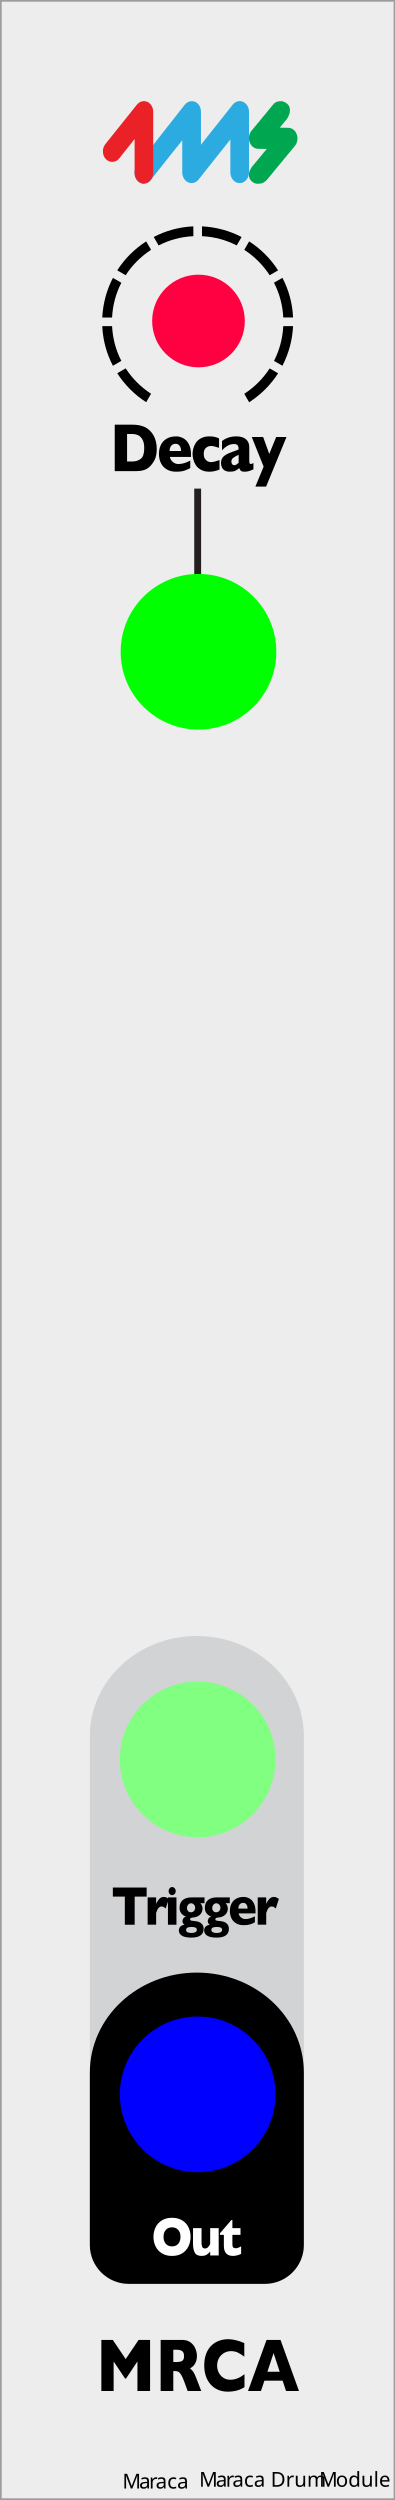
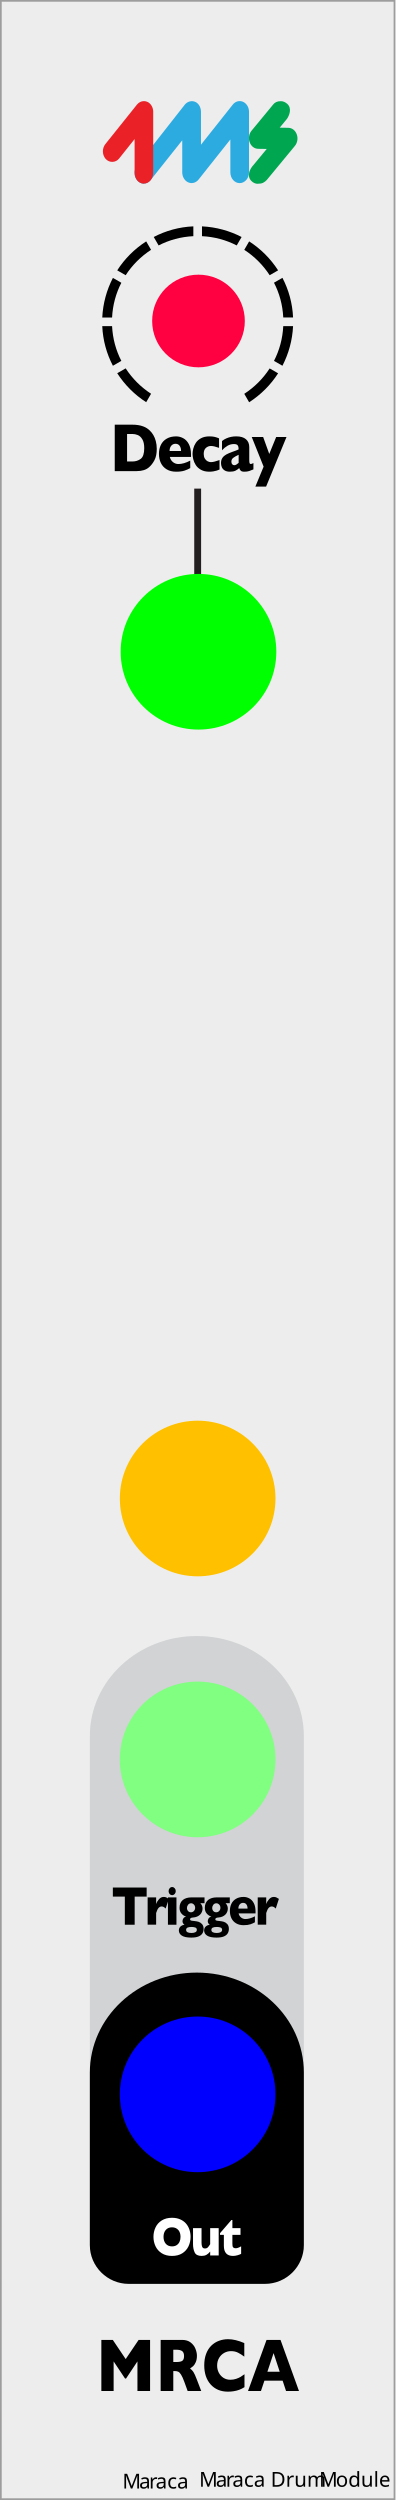
<svg xmlns="http://www.w3.org/2000/svg" width="20.32mm" height="128.5mm" viewBox="0 0 76.8 485.669" version="1.1" id="svg28">
  <defs id="defs2">
    <clipPath id="clippath">
      <rect x="14.9" y="32.98" width="27.8" height="25.62" style="fill:none" id="rect1" />
    </clipPath>
    <clipPath id="clippath-1">
      <rect x="14.9" y="32.98" width="27.8" height="25.62" style="fill:none" id="rect2" />
    </clipPath>
  </defs>
  <g id="faceplate" transform="scale(1.333341)">
    <g id="g3">
      <rect x="0.13" y="0.13" width="57.35" height="364" style="fill:#ededed" id="rect3" />
      <path d="M 57.35,0.25 V 364 H 0.25 V 0.25 h 57.1 M 57.6,0 H 0 v 364.25 h 57.6 z" style="fill:#9d9d9e" id="path3" />
    </g>
    <path d="m 44.27,252.938 c 0,-8.05 -6.98,-14.57 -15.59,-14.57 -8.61,0 -15.59,6.53 -15.59,14.57 v 54.4 c 0,0 0,0 0,0 v 19.77 c 0,3.11 2.55,5.65 5.67,5.65 H 38.6 c 3.12,0 5.67,-2.54 5.67,-5.65 v -19.77 c 0,0 0,0 0,0 v -54.39 z" style="fill:#d1d3d4" id="path4" />
    <path d="m 44.27,301.978 c 0,-8.05 -6.98,-14.57 -15.59,-14.57 -8.61,0 -15.59,6.53 -15.59,14.57 v 5.36 c 0,0 0,0 0,0 v 19.77 c 0,3.11 2.55,5.65 5.67,5.65 H 38.6 c 3.12,0 5.67,-2.54 5.67,-5.65 v -19.77 c 0,0 0,0 0,0 v -5.35 z" id="path5" />
    <path d="m 21.367,276.331 h -1.746 v 4.098 h -1.433 v -4.098 h -1.746 v -1.316 h 4.926 z m 3.228,0.336 -0.457,1.41 q -0.282,-0.305 -0.571,-0.305 -0.261,0 -0.454,0.203 -0.189,0.199 -0.364,0.742 v 1.711 h -1.238 v -3.977 h 1.238 v 0.961 q 0.117,-0.355 0.412,-0.691 0.296,-0.34 0.694,-0.34 0.21,0 0.364,0.07 0.158,0.07 0.375,0.215 z m 1.014,-1.133 q 0,0.246 -0.155,0.418 -0.155,0.172 -0.368,0.172 -0.144,0 -0.265,-0.078 -0.117,-0.078 -0.186,-0.211 -0.069,-0.137 -0.069,-0.301 0,-0.242 0.151,-0.418 0.151,-0.176 0.368,-0.176 0.213,0 0.368,0.176 0.155,0.176 0.155,0.418 z m 0.1,4.895 h -1.241 v -3.977 h 1.241 z m 4.091,-3.129 H 29.188 q 0.323,0.32 0.323,0.785 0,0.246 -0.093,0.473 -0.089,0.227 -0.268,0.402 -0.175,0.176 -0.437,0.289 -0.258,0.109 -0.591,0.133 -0.43,0.019 -0.43,0.262 0,0.094 0.055,0.137 0.055,0.043 0.172,0.066 0.12,0.019 0.402,0.047 0.32,0.031 0.595,0.109 0.275,0.078 0.512,0.328 0.237,0.25 0.237,0.715 0,0.371 -0.179,0.656 -0.175,0.285 -0.571,0.445 -0.395,0.16 -1.045,0.16 -0.935,0 -1.375,-0.285 -0.437,-0.285 -0.437,-0.762 0,-0.129 0.055,-0.297 0.058,-0.168 0.241,-0.324 0.186,-0.156 0.536,-0.211 -0.124,-0.051 -0.213,-0.195 -0.089,-0.148 -0.089,-0.309 0,-0.207 0.124,-0.41 0.127,-0.203 0.409,-0.262 -0.392,-0.117 -0.677,-0.441 -0.285,-0.324 -0.285,-0.84 0,-0.391 0.131,-0.684 0.134,-0.293 0.368,-0.477 0.234,-0.184 0.543,-0.27 0.309,-0.09 0.677,-0.09 h 1.922 z m -1.368,0.672 q 0,-0.301 -0.182,-0.48 -0.179,-0.184 -0.402,-0.184 -0.285,0 -0.45,0.219 -0.162,0.219 -0.162,0.461 0,0.168 0.069,0.312 0.072,0.145 0.199,0.234 0.131,0.086 0.309,0.086 0.268,0 0.443,-0.191 0.175,-0.191 0.175,-0.457 z m 0.247,3.199 q 0,-0.262 -0.247,-0.34 -0.244,-0.074 -0.505,-0.074 -0.43,0 -0.622,0.102 -0.189,0.105 -0.189,0.332 0,0.445 0.791,0.445 0.354,0 0.564,-0.117 0.21,-0.113 0.21,-0.348 z m 4.802,-3.871 H 32.87 q 0.323,0.32 0.323,0.785 0,0.246 -0.093,0.473 -0.089,0.227 -0.268,0.402 -0.175,0.176 -0.437,0.289 -0.258,0.109 -0.591,0.133 -0.43,0.019 -0.43,0.262 0,0.094 0.055,0.137 0.055,0.043 0.172,0.066 0.12,0.019 0.402,0.047 0.32,0.031 0.595,0.109 0.275,0.078 0.512,0.328 0.237,0.25 0.237,0.715 0,0.371 -0.179,0.656 -0.175,0.285 -0.571,0.445 -0.395,0.16 -1.045,0.16 -0.935,0 -1.375,-0.285 -0.437,-0.285 -0.437,-0.762 0,-0.129 0.055,-0.297 0.058,-0.168 0.241,-0.324 0.186,-0.156 0.536,-0.211 -0.124,-0.051 -0.213,-0.195 -0.089,-0.148 -0.089,-0.309 0,-0.207 0.124,-0.41 0.127,-0.203 0.409,-0.262 -0.392,-0.117 -0.677,-0.441 -0.285,-0.324 -0.285,-0.84 0,-0.391 0.131,-0.684 0.134,-0.293 0.368,-0.477 0.234,-0.184 0.543,-0.27 0.309,-0.09 0.677,-0.09 h 1.922 z m -1.368,0.672 q 0,-0.301 -0.182,-0.48 -0.179,-0.184 -0.402,-0.184 -0.285,0 -0.45,0.219 -0.162,0.219 -0.162,0.461 0,0.168 0.069,0.312 0.072,0.145 0.199,0.234 0.131,0.086 0.309,0.086 0.268,0 0.443,-0.191 0.175,-0.191 0.175,-0.457 z m 0.247,3.199 q 0,-0.262 -0.247,-0.34 -0.244,-0.074 -0.505,-0.074 -0.43,0 -0.622,0.102 -0.189,0.105 -0.189,0.332 0,0.445 0.791,0.445 0.354,0 0.564,-0.117 0.21,-0.113 0.21,-0.348 z m 4.871,-2.391 h -2.465 q 0.072,0.363 0.354,0.594 0.282,0.23 0.639,0.23 0.626,0 1.382,-0.398 v 0.871 q -0.272,0.16 -0.66,0.293 -0.385,0.129 -0.983,0.129 -0.646,0 -1.1,-0.273 -0.454,-0.273 -0.681,-0.742 -0.223,-0.469 -0.223,-1.062 0,-0.586 0.223,-1.047 0.227,-0.465 0.681,-0.727 0.454,-0.266 1.1,-0.266 0.426,0 0.822,0.211 0.399,0.207 0.653,0.684 0.258,0.473 0.258,1.223 z m -1.162,-0.695 q 0,-0.383 -0.168,-0.609 -0.165,-0.23 -0.478,-0.23 -0.309,0 -0.502,0.234 -0.189,0.23 -0.189,0.605 z m 4.565,-1.418 -0.457,1.41 q -0.282,-0.305 -0.571,-0.305 -0.261,0 -0.454,0.203 -0.189,0.199 -0.364,0.742 v 1.711 h -1.238 v -3.977 h 1.238 v 0.961 q 0.117,-0.355 0.412,-0.691 0.296,-0.34 0.694,-0.34 0.21,0 0.364,0.07 0.158,0.07 0.375,0.215 z" id="text5" style="font-weight:700;font-size:8px;font-family:GillSans-Bold, 'Gill Sans';letter-spacing:-0.04em;stroke-width:0.938" aria-label="Trigger" />
    <path d="m 27.766,325.907 q 0,0.758 -0.309,1.395 -0.306,0.637 -0.914,1.012 -0.608,0.375 -1.482,0.375 -0.883,0 -1.495,-0.391 -0.612,-0.391 -0.911,-1.027 -0.296,-0.637 -0.296,-1.363 0,-0.73 0.296,-1.363 0.296,-0.637 0.907,-1.023 0.615,-0.391 1.499,-0.391 0.66,0 1.176,0.223 0.519,0.223 0.853,0.605 0.333,0.379 0.505,0.887 0.172,0.504 0.172,1.062 z m -1.464,0 q 0,-0.305 -0.079,-0.555 -0.079,-0.254 -0.241,-0.438 -0.158,-0.188 -0.388,-0.289 -0.23,-0.105 -0.533,-0.105 -0.578,0 -0.907,0.383 -0.33,0.383 -0.33,1.004 0,0.621 0.33,1.008 0.333,0.383 0.907,0.383 0.395,0 0.674,-0.176 0.278,-0.18 0.423,-0.492 0.144,-0.316 0.144,-0.723 z m 5.562,2.711 h -1.241 v -0.566 q -0.261,0.32 -0.55,0.48 -0.285,0.156 -0.688,0.156 -0.794,0 -1.028,-0.523 -0.234,-0.527 -0.234,-1.188 v -2.336 h 1.241 v 2.148 q 0,0.324 0.093,0.57 0.096,0.242 0.412,0.242 0.272,0 0.43,-0.176 0.158,-0.176 0.323,-0.449 v -2.336 h 1.241 z m 3.269,-0.23 q -0.193,0.105 -0.533,0.203 -0.337,0.098 -0.646,0.098 -1.337,0 -1.337,-1.484 v -1.586 h -0.56 v -0.246 l 1.66,-1.922 h 0.141 v 1.191 h 1.183 v 0.977 h -1.183 v 1.273 q 0,0.223 0.024,0.359 0.024,0.137 0.134,0.23 0.113,0.09 0.34,0.09 0.296,0 0.777,-0.281 z" id="text6" style="font-weight:700;font-size:8px;font-family:GillSans-Bold, 'Gill Sans';letter-spacing:-0.04em;fill:#ffffff;stroke-width:0.938" aria-label="Out" />
    <g id="pips_-_fewest" data-name="pips - fewest">
      <g clip-path="url(#clippath)" id="g16">
        <g clip-path="url(#clippath-1)" id="g15">
          <path d="m 34.49,35.76 0.71,-1.23 c -1.74,-0.9 -3.7,-1.45 -5.77,-1.55 v 1.43 c 1.81,0.09 3.53,0.56 5.06,1.35" id="path6" />
          <path d="m 39.29,40.1 1.23,-0.71 C 39.43,37.7 37.99,36.25 36.3,35.17 l -0.71,1.23 c 1.48,0.96 2.74,2.22 3.7,3.7" id="path7" />
          <path d="M 22.01,36.4 21.3,35.17 c -1.69,1.09 -3.14,2.53 -4.22,4.22 l 1.23,0.71 c 0.96,-1.48 2.22,-2.74 3.7,-3.7" id="path8" />
          <path d="m 41.27,46.25 h 1.43 c -0.09,-2.07 -0.64,-4.03 -1.55,-5.77 l -1.23,0.71 c 0.79,1.53 1.26,3.24 1.35,5.06" id="path9" />
          <path d="m 28.17,34.41 v -1.43 c -2.07,0.09 -4.03,0.64 -5.77,1.55 l 0.71,1.23 c 1.53,-0.79 3.24,-1.26 5.06,-1.35" id="path10" />
          <path d="m 18.31,53.67 -1.23,0.71 c 1.09,1.69 2.53,3.14 4.22,4.22 l 0.71,-1.23 c -1.48,-0.96 -2.74,-2.22 -3.7,-3.7" id="path11" />
          <path d="m 35.59,57.38 0.71,1.23 c 1.69,-1.09 3.14,-2.53 4.22,-4.22 l -1.23,-0.71 c -0.96,1.48 -2.22,2.74 -3.7,3.7" id="path12" />
          <path d="m 41.27,47.52 c -0.09,1.81 -0.56,3.53 -1.35,5.06 l 1.23,0.71 c 0.9,-1.74 1.45,-3.7 1.55,-5.77 z" id="path13" />
          <path d="M 16.33,47.52 H 14.9 c 0.09,2.07 0.64,4.03 1.55,5.77 l 1.23,-0.71 c -0.79,-1.53 -1.26,-3.24 -1.35,-5.06" id="path14" />
          <path d="m 17.68,41.2 -1.23,-0.71 c -0.9,1.74 -1.45,3.7 -1.55,5.77 h 1.43 c 0.09,-1.81 0.56,-3.53 1.35,-5.06" id="path15" />
        </g>
      </g>
    </g>
    <path d="m 7.808,-3.262 q 0,1.04 -0.381,1.67 Q 7.051,-0.962 6.538,-0.571 5.811,0 4.502,0 H 0.85 V -6.768 H 3.662 q 0.635,0 1.084,0.068 0.454,0.063 0.815,0.186 0.361,0.117 0.615,0.269 0.254,0.146 0.454,0.317 0.347,0.283 0.605,0.669 0.264,0.386 0.415,0.894 0.156,0.508 0.156,1.104 z m -2.075,-0.088 q 0,-0.825 -0.317,-1.284 -0.312,-0.464 -0.757,-0.62 -0.439,-0.156 -0.898,-0.156 H 2.891 v 4.009 h 0.869 q 0.801,0 1.387,-0.381 0.586,-0.381 0.586,-1.567 z m 7.745,1.289 H 9.976 q 0.103,0.454 0.503,0.742 0.4,0.288 0.908,0.288 0.889,0 1.963,-0.498 v 1.089 q -0.386,0.2 -0.938,0.366 -0.547,0.161 -1.396,0.161 -0.918,0 -1.563,-0.342 Q 8.809,-0.596 8.487,-1.182 8.169,-1.768 8.169,-2.51 q 0,-0.732 0.317,-1.309 0.322,-0.581 0.967,-0.908 0.645,-0.332 1.563,-0.332 0.605,0 1.167,0.264 0.566,0.259 0.928,0.854 0.366,0.591 0.366,1.528 z m -1.65,-0.869 q 0,-0.479 -0.239,-0.762 -0.234,-0.288 -0.679,-0.288 -0.439,0 -0.713,0.293 -0.269,0.288 -0.269,0.757 z m 6.372,2.7 q -0.22,0.083 -0.464,0.156 -0.244,0.068 -0.552,0.112 -0.303,0.049 -0.664,0.049 -0.815,0 -1.382,-0.273 Q 14.576,-0.464 14.268,-0.879 13.966,-1.299 13.848,-1.733 13.731,-2.168 13.731,-2.5 q 0,-0.332 0.117,-0.767 0.122,-0.435 0.42,-0.84 0.298,-0.405 0.859,-0.679 0.566,-0.273 1.392,-0.273 0.552,0 0.898,0.078 0.347,0.078 0.703,0.21 v 1.382 q -0.859,-0.273 -1.343,-0.273 -0.469,0 -0.835,0.283 -0.361,0.283 -0.361,0.879 0,0.396 0.181,0.669 0.181,0.269 0.459,0.396 0.278,0.127 0.557,0.127 0.264,0 0.601,-0.078 0.337,-0.078 0.82,-0.225 z m 5.611,-0.02 q -0.386,0.151 -0.713,0.244 -0.327,0.093 -0.786,0.093 -0.435,0 -0.605,-0.151 -0.171,-0.156 -0.244,-0.376 -0.283,0.229 -0.63,0.381 -0.347,0.146 -0.908,0.146 -0.542,0 -0.879,-0.186 -0.332,-0.19 -0.469,-0.474 -0.132,-0.288 -0.132,-0.591 0,-0.459 0.229,-0.757 0.234,-0.303 0.625,-0.493 0.391,-0.19 1.035,-0.396 0.366,-0.117 0.552,-0.176 0.19,-0.063 0.283,-0.098 0.093,-0.034 0.195,-0.088 0,-0.361 -0.146,-0.566 -0.146,-0.205 -0.635,-0.205 -0.576,0 -1.069,0.254 -0.493,0.254 -0.903,0.654 v -1.348 q 0.327,-0.234 0.708,-0.381 0.381,-0.151 0.796,-0.225 0.415,-0.073 0.84,-0.073 1.079,0 1.621,0.42 0.547,0.415 0.547,1.147 v 1.919 q 0,0.273 0.049,0.41 0.054,0.132 0.19,0.132 0.166,0 0.449,-0.142 z M 21.363,-1.201 v -1.177 q -0.625,0.254 -0.913,0.459 -0.288,0.2 -0.288,0.547 0,0.249 0.142,0.381 0.146,0.132 0.337,0.132 0.181,0 0.356,-0.098 0.181,-0.103 0.366,-0.244 z m 7.925,-3.77 -3.379,7.231 h -1.777 l 1.367,-2.91 -1.968,-4.321 h 1.89 L 26.432,-2.5 27.58,-4.971 Z" id="text16" style="font-weight:700;font-size:10px;font-family:GillSans-Bold, 'Gill Sans';letter-spacing:-0.04em" transform="matrix(0.88,0,0,1,15.97,68.64)" aria-label="Decay" />
    <path d="m 21.866,348.368 h -1.841 v -4.313 l -1.66,2.498 h -0.145 l -1.665,-2.498 v 4.313 h -1.788 v -7.444 h 1.669 l 1.876,2.793 1.885,-2.793 h 1.669 z m 7.452,0 h -1.978 l -0.48,-1.321 q -0.264,-0.725 -0.476,-1.058 -0.211,-0.338 -0.414,-0.43 -0.198,-0.097 -0.515,-0.097 h -0.207 v 2.906 h -1.841 v -7.444 h 3.131 q 0.758,0 1.242,0.376 0.484,0.376 0.696,0.913 0.216,0.537 0.216,1.021 0,0.564 -0.181,0.956 -0.176,0.387 -0.374,0.564 -0.198,0.177 -0.445,0.338 0.295,0.209 0.484,0.5 0.194,0.285 0.524,1.16 z m -2.502,-5.092 q 0,-0.516 -0.277,-0.72 -0.277,-0.204 -0.903,-0.204 h -0.388 v 1.794 h 0.396 q 0.674,0 0.92,-0.177 0.251,-0.183 0.251,-0.693 z m 8.804,4.533 q -0.379,0.242 -0.775,0.387 -0.396,0.145 -0.802,0.204 -0.401,0.065 -0.832,0.065 -0.797,0 -1.431,-0.269 -0.63,-0.269 -1.097,-0.79 -0.462,-0.526 -0.696,-1.225 -0.229,-0.704 -0.229,-1.542 0,-0.961 0.273,-1.681 0.273,-0.725 0.762,-1.203 0.493,-0.478 1.119,-0.704 0.63,-0.231 1.326,-0.231 1.039,0 2.356,0.564 v 1.977 q -0.454,-0.344 -0.898,-0.569 -0.44,-0.231 -1.039,-0.231 -0.533,0 -0.995,0.258 -0.462,0.258 -0.744,0.736 -0.282,0.478 -0.282,1.117 0,0.564 0.247,1.037 0.247,0.467 0.683,0.747 0.44,0.274 0.991,0.274 0.445,0 0.841,-0.129 0.396,-0.134 0.665,-0.295 0.273,-0.161 0.559,-0.381 z m 7.941,0.559 h -1.885 l -0.498,-1.509 h -2.651 l -0.506,1.509 h -1.885 l 2.7,-7.444 h 2.035 z m -2.806,-2.804 -0.894,-2.718 -0.903,2.718 z" id="text17" style="font-weight:700;font-size:11px;font-family:GillSans-Bold, 'Gill Sans';stroke-width:0.906" aria-label="MRCA" />
    <line x1="28.8" y1="71.19" x2="28.8" y2="92.19" style="fill:#ffffff;stroke:#231f20;stroke-miterlimit:10" id="line17" />
    <g id="g19" transform="translate(0.3621544,8.691705)">
      <path d="m 20.6,18.07 c -0.37,0 -0.71,-0.17 -0.97,-0.47 -0.51,-0.6 -0.52,-1.54 -0.04,-2.16 l 6.97,-8.88 c 0.38,-0.48 1.05,-0.65 1.57,-0.39 0.5,0.25 0.79,0.82 0.79,1.45 v 4.77 l 4.64,-5.85 c 0.38,-0.48 1.01,-0.64 1.53,-0.38 0.5,0.25 0.83,0.81 0.83,1.44 v 8.82 c 0,0.86 -0.61,1.57 -1.36,1.57 -0.75,0 -1.36,-0.7 -1.36,-1.57 v -4.79 l -4.64,5.85 c -0.38,0.48 -1.01,0.64 -1.54,0.38 -0.5,-0.24 -0.83,-0.81 -0.83,-1.44 v -4.67 l -4.61,5.8 c -0.26,0.32 -0.62,0.51 -1,0.51 v 0 z" style="fill:#2cabe1" id="path17" />
      <path d="m 20.6,18.07 c -0.75,0 -1.35,-0.7 -1.35,-1.57 v -4.93 l -2.26,2.84 c -0.5,0.63 -1.44,0.65 -1.97,0.04 -0.51,-0.6 -0.52,-1.53 -0.03,-2.15 L 19.6,6.54 c 0.26,-0.32 0.63,-0.5 1,-0.5 0.18,0 0.37,0.04 0.54,0.12 0.5,0.25 0.82,0.81 0.82,1.44 v 8.89 c 0,0.86 -0.61,1.57 -1.36,1.57 v 0 z" style="fill:#ea2228" id="path18" />
      <path d="m 37.2,18.09 v 0 c -0.35,0 -0.68,-0.15 -0.94,-0.42 -0.76,-0.78 -0.14,-1.84 0.29,-2.3 l 1.95,-2.36 -1.26,-0.02 c -0.56,-0.01 -1.04,-0.4 -1.24,-1 -0.19,-0.56 -0.07,-1.21 0.29,-1.64 L 39.45,6.52 C 39.68,6.24 40,6.04 40.58,6.05 c 0.33,0 0.67,0.17 0.92,0.4 0.71,0.66 0.29,1.7 -0.07,2.2 l -1.04,1.26 1.26,0.02 c 0.56,0.01 1.04,0.4 1.24,1 0.19,0.56 0.07,1.21 -0.29,1.64 l -4.1,4.97 c -0.35,0.35 -0.65,0.55 -1.3,0.54 v 0 z" style="fill:#00a650" id="path19" />
    </g>
  </g>
  <g id="components">
    <circle id="Out" cx="38.4" cy="406.867" r="15.12" style="fill:#0000ff;stroke-width:1.333" data-name="Audio Out" />
    <circle id="Trigger" cx="38.4" cy="341.8" r="15.12" style="fill:#80ff80;stroke-width:1.333" data-name="Trigger In" />
    <circle id="Decay_CV" data-name="Decay CV In" cx="38.56" cy="126.614" r="15.12" style="fill:#00ff00;stroke-width:1.333" />
    <circle id="Decay!2!20!ms" cx="38.56" cy="62.36" r="9" style="fill:#ff0040;stroke-width:1.333" />
    <text id="slug" style="font-size:4px;font-family:MyriadPro-Regular, 'Myriad Pro';fill:#010101;stroke-width:1.333" x="23.779" y="483.436">
      <tspan x="23.779" y="483.436" style="letter-spacing:0em;stroke-width:1.333" id="tspan19">M</tspan>
      <tspan x="27.019" y="483.436" id="tspan20" style="stroke-width:1.333">a</tspan>
      <tspan x="28.952" y="483.436" style="letter-spacing:0em;stroke-width:1.333" id="tspan21">r</tspan>
      <tspan x="30.232" y="483.436" id="tspan22" style="stroke-width:1.333">aca</tspan>
    </text>
    <text id="modulename" style="font-size:4px;font-family:MyriadPro-Regular, 'Myriad Pro';fill:#010101;stroke-width:1.333" x="38.678" y="483.093">
      <tspan x="38.678" y="483.093" style="letter-spacing:0em;stroke-width:1.333" id="tspan23">M</tspan>
      <tspan x="41.918" y="483.093" id="tspan24" style="stroke-width:1.333">a</tspan>
      <tspan x="43.852" y="483.093" style="letter-spacing:0em;stroke-width:1.333" id="tspan25">r</tspan>
      <tspan x="45.132" y="483.093" id="tspan26" style="stroke-width:1.333">aca Drum</tspan>
      <tspan x="61.985" y="483.093" style="letter-spacing:0em;stroke-width:1.333" id="tspan27">M</tspan>
      <tspan x="65.225" y="483.093" style="letter-spacing:0em;stroke-width:1.333" id="tspan28">odule</tspan>
    </text>
+     <circle style="fill:#ffc000;stroke:none;stroke-width:1.061" id="pushButton" cx="38.4" cy="291.111" r="15.118" />
  </g>
</svg>
